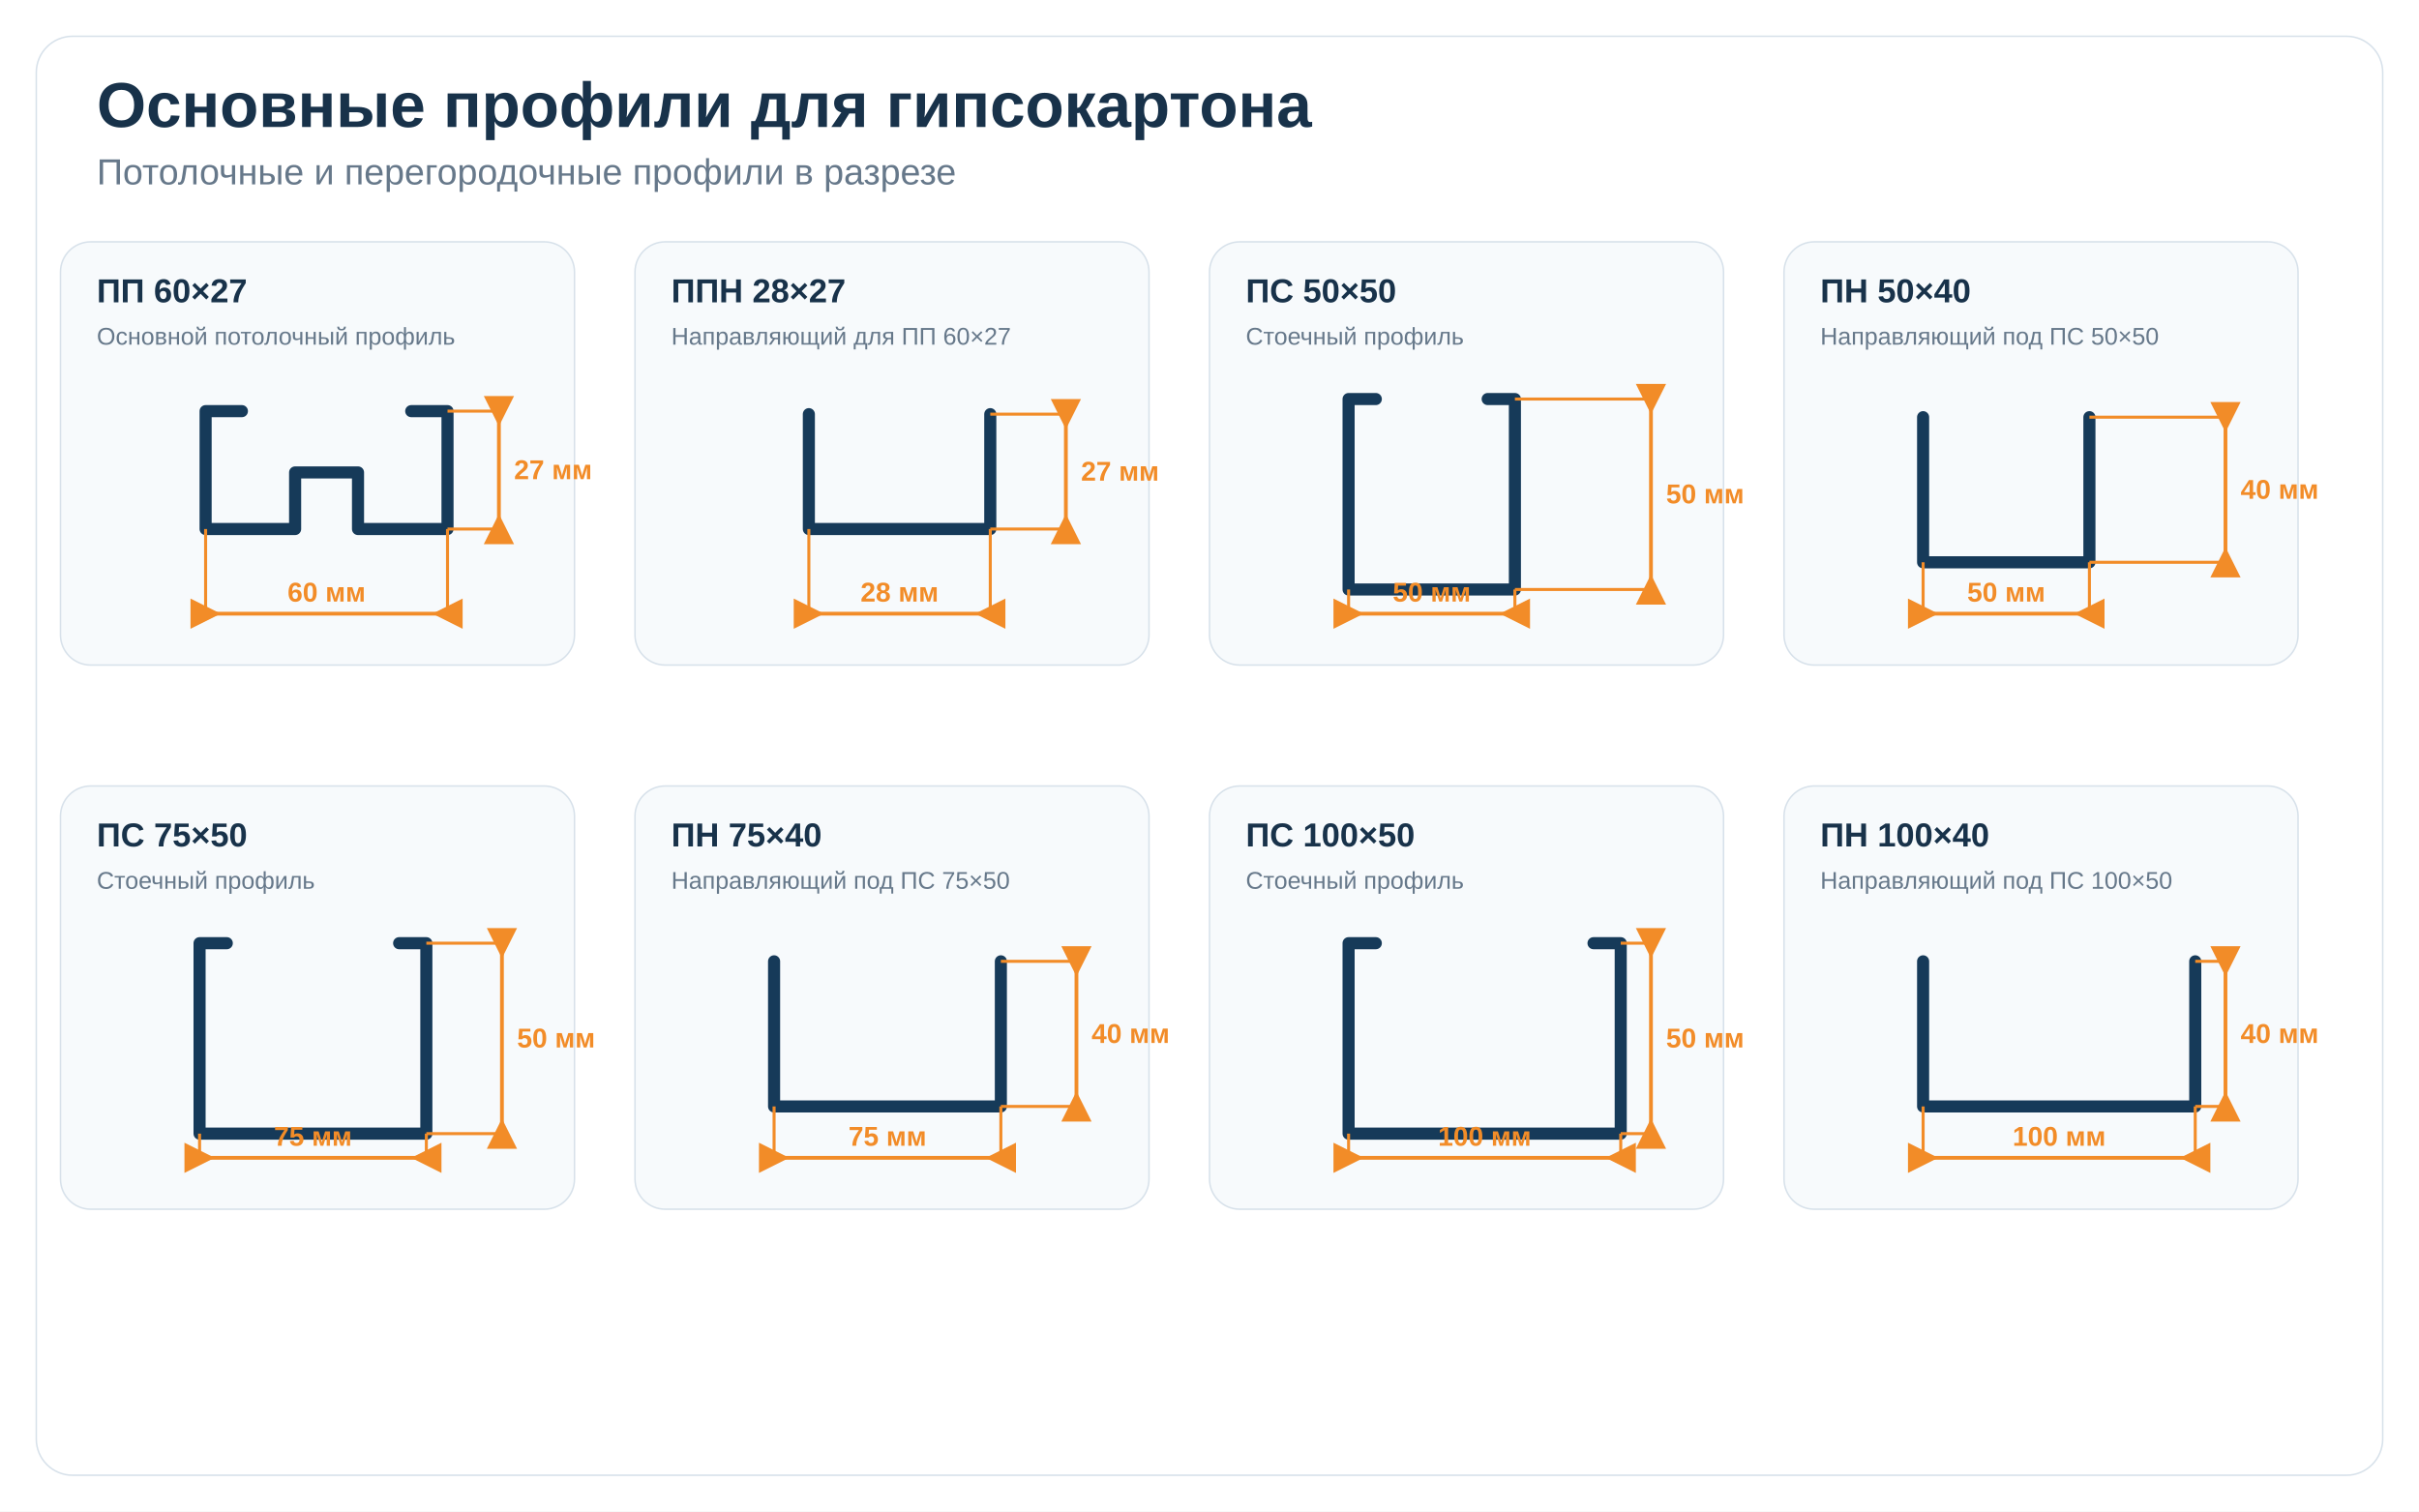
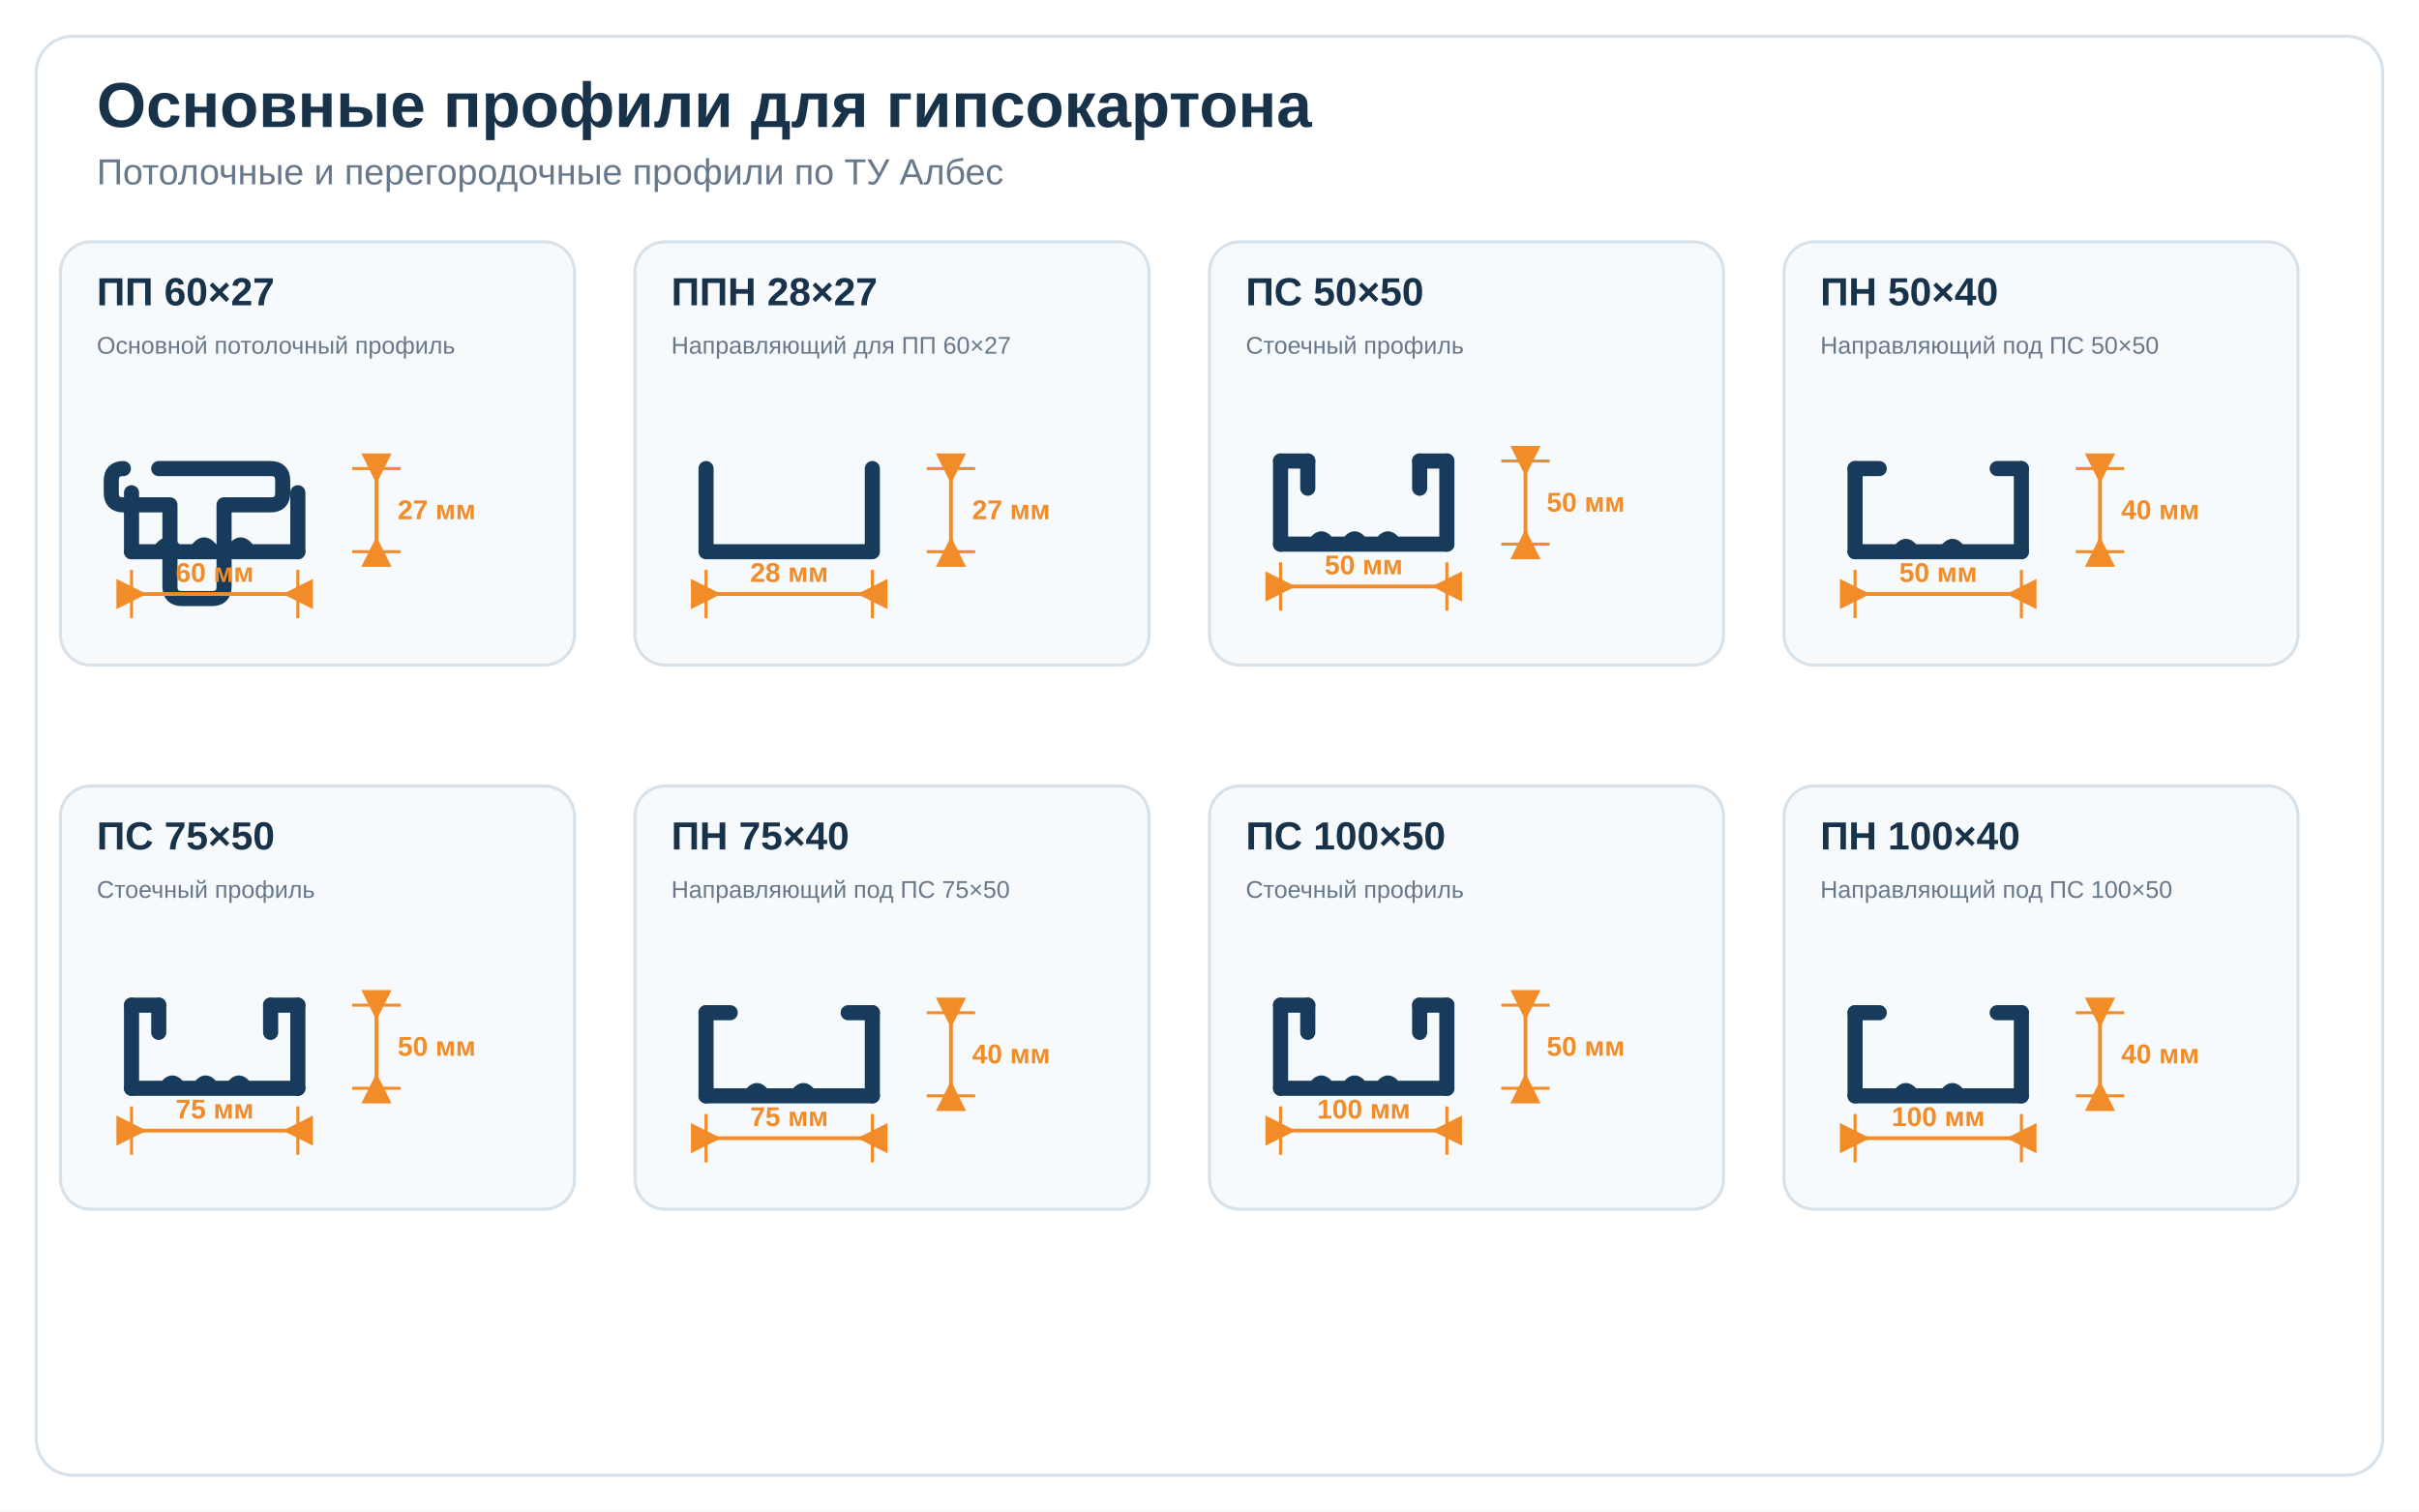
<svg xmlns="http://www.w3.org/2000/svg" width="1600" height="1000" viewBox="0 0 1600 1000">
  <rect width="1600" height="1000" fill="#ffffff" />
  <defs>
    <marker id="arr" markerWidth="8" markerHeight="8" refX="4" refY="4" orient="auto">
      <path d="M0,4 L8,0 L8,8 Z" fill="#f28c28" />
    </marker>
    <marker id="arrS" markerWidth="8" markerHeight="8" refX="4" refY="4" orient="auto">
      <path d="M8,4 L0,0 L0,8 Z" fill="#f28c28" />
    </marker>
  </defs>
-   <rect x="24" y="24" width="1552" height="952" rx="24" fill="#ffffff" stroke="#d7e1ea" />
-   <text x="64" y="84" fill="#18324a" font-family="Arial" font-size="42" font-weight="700">Основные профили для гипсокартона</text>
-   <text x="64" y="122" fill="#66788a" font-family="Arial" font-size="24">Потолочные и перегородочные профили в разрезе</text>
-   <rect x="40" y="160" width="340" height="280" rx="20" fill="#f7fafc" stroke="#d7e1ea" />
-   <text x="64" y="200" fill="#18324a" font-family="Arial" font-size="22" font-weight="700">ПП 60×27</text>
-   <text x="64" y="228" fill="#66788a" font-family="Arial" font-size="16">Основной потолочный профиль</text>
-   <path d="M 136 272 H 160 M 272 272 H 296 M 136 272 V 350 H 195.2 V 312.56 H 236.8 V 350 H 296 V 272" fill="none" stroke="#163a59" stroke-width="8" stroke-linecap="round" stroke-linejoin="round" />
-   <line x1="136" y1="350" x2="136" y2="406" stroke="#f28c28" stroke-width="2" />
-   <line x1="296" y1="350" x2="296" y2="406" stroke="#f28c28" stroke-width="2" />
-   <line x1="136" y1="406" x2="296" y2="406" stroke="#f28c28" stroke-width="2.5" marker-start="url(#arrS)" marker-end="url(#arr)" />
-   <text x="216.0" y="398" text-anchor="middle" fill="#f28c28" font-family="Arial" font-size="18" font-weight="700">60 мм</text>
-   <line x1="296" y1="272" x2="330" y2="272" stroke="#f28c28" stroke-width="2" />
-   <line x1="296" y1="350" x2="330" y2="350" stroke="#f28c28" stroke-width="2" />
-   <line x1="330" y1="272" x2="330" y2="350" stroke="#f28c28" stroke-width="2.5" marker-start="url(#arrS)" marker-end="url(#arr)" />
-   <text x="340" y="317.0" fill="#f28c28" font-family="Arial" font-size="18" font-weight="700">27 мм</text>
-   <rect x="420" y="160" width="340" height="280" rx="20" fill="#f7fafc" stroke="#d7e1ea" />
-   <text x="444" y="200" fill="#18324a" font-family="Arial" font-size="22" font-weight="700">ППН 28×27</text>
-   <text x="444" y="228" fill="#66788a" font-family="Arial" font-size="16">Направляющий для ПП 60×27</text>
-   <path d="M 535 274 V 350 H 655 V 274" fill="none" stroke="#163a59" stroke-width="8" stroke-linecap="round" stroke-linejoin="round" />
-   <line x1="535" y1="350" x2="535" y2="406" stroke="#f28c28" stroke-width="2" />
-   <line x1="655" y1="350" x2="655" y2="406" stroke="#f28c28" stroke-width="2" />
-   <line x1="535" y1="406" x2="655" y2="406" stroke="#f28c28" stroke-width="2.5" marker-start="url(#arrS)" marker-end="url(#arr)" />
-   <text x="595.0" y="398" text-anchor="middle" fill="#f28c28" font-family="Arial" font-size="18" font-weight="700">28 мм</text>
-   <line x1="655" y1="274" x2="705" y2="274" stroke="#f28c28" stroke-width="2" />
-   <line x1="655" y1="350" x2="705" y2="350" stroke="#f28c28" stroke-width="2" />
-   <line x1="705" y1="274" x2="705" y2="350" stroke="#f28c28" stroke-width="2.5" marker-start="url(#arrS)" marker-end="url(#arr)" />
-   <text x="715" y="318.0" fill="#f28c28" font-family="Arial" font-size="18" font-weight="700">27 мм</text>
-   <rect x="800" y="160" width="340" height="280" rx="20" fill="#f7fafc" stroke="#d7e1ea" />
-   <text x="824" y="200" fill="#18324a" font-family="Arial" font-size="22" font-weight="700">ПС 50×50</text>
-   <text x="824" y="228" fill="#66788a" font-family="Arial" font-size="16">Стоечный профиль</text>
-   <path d="M 892 264 H 910 M 984 264 H 1002 M 892 264 V 390 H 1002 V 264" fill="none" stroke="#163a59" stroke-width="8" stroke-linecap="round" stroke-linejoin="round" />
-   <line x1="892" y1="390" x2="892" y2="406" stroke="#f28c28" stroke-width="2" />
-   <line x1="1002" y1="390" x2="1002" y2="406" stroke="#f28c28" stroke-width="2" />
-   <line x1="892" y1="406" x2="1002" y2="406" stroke="#f28c28" stroke-width="2.5" marker-start="url(#arrS)" marker-end="url(#arr)" />
-   <text x="947.0" y="398" text-anchor="middle" fill="#f28c28" font-family="Arial" font-size="18" font-weight="700">50 мм</text>
-   <line x1="1002" y1="264" x2="1092" y2="264" stroke="#f28c28" stroke-width="2" />
-   <line x1="1002" y1="390" x2="1092" y2="390" stroke="#f28c28" stroke-width="2" />
-   <line x1="1092" y1="264" x2="1092" y2="390" stroke="#f28c28" stroke-width="2.5" marker-start="url(#arrS)" marker-end="url(#arr)" />
-   <text x="1102" y="333.0" fill="#f28c28" font-family="Arial" font-size="18" font-weight="700">50 мм</text>
-   <rect x="1180" y="160" width="340" height="280" rx="20" fill="#f7fafc" stroke="#d7e1ea" />
-   <text x="1204" y="200" fill="#18324a" font-family="Arial" font-size="22" font-weight="700">ПН 50×40</text>
-   <text x="1204" y="228" fill="#66788a" font-family="Arial" font-size="16">Направляющий под ПС 50×50</text>
-   <path d="M 1272 276 V 372 H 1382 V 276" fill="none" stroke="#163a59" stroke-width="8" stroke-linecap="round" stroke-linejoin="round" />
-   <line x1="1272" y1="372" x2="1272" y2="406" stroke="#f28c28" stroke-width="2" />
-   <line x1="1382" y1="372" x2="1382" y2="406" stroke="#f28c28" stroke-width="2" />
-   <line x1="1272" y1="406" x2="1382" y2="406" stroke="#f28c28" stroke-width="2.5" marker-start="url(#arrS)" marker-end="url(#arr)" />
-   <text x="1327.0" y="398" text-anchor="middle" fill="#f28c28" font-family="Arial" font-size="18" font-weight="700">50 мм</text>
-   <line x1="1382" y1="276" x2="1472" y2="276" stroke="#f28c28" stroke-width="2" />
-   <line x1="1382" y1="372" x2="1472" y2="372" stroke="#f28c28" stroke-width="2" />
-   <line x1="1472" y1="276" x2="1472" y2="372" stroke="#f28c28" stroke-width="2.5" marker-start="url(#arrS)" marker-end="url(#arr)" />
-   <text x="1482" y="330.0" fill="#f28c28" font-family="Arial" font-size="18" font-weight="700">40 мм</text>
-   <rect x="40" y="520" width="340" height="280" rx="20" fill="#f7fafc" stroke="#d7e1ea" />
-   <text x="64" y="560" fill="#18324a" font-family="Arial" font-size="22" font-weight="700">ПС 75×50</text>
-   <text x="64" y="588" fill="#66788a" font-family="Arial" font-size="16">Стоечный профиль</text>
-   <path d="M 132 624 H 150 M 264 624 H 282 M 132 624 V 750 H 282 V 624" fill="none" stroke="#163a59" stroke-width="8" stroke-linecap="round" stroke-linejoin="round" />
-   <line x1="132" y1="750" x2="132" y2="766" stroke="#f28c28" stroke-width="2" />
-   <line x1="282" y1="750" x2="282" y2="766" stroke="#f28c28" stroke-width="2" />
-   <line x1="132" y1="766" x2="282" y2="766" stroke="#f28c28" stroke-width="2.5" marker-start="url(#arrS)" marker-end="url(#arr)" />
-   <text x="207.0" y="758" text-anchor="middle" fill="#f28c28" font-family="Arial" font-size="18" font-weight="700">75 мм</text>
-   <line x1="282" y1="624" x2="332" y2="624" stroke="#f28c28" stroke-width="2" />
-   <line x1="282" y1="750" x2="332" y2="750" stroke="#f28c28" stroke-width="2" />
-   <line x1="332" y1="624" x2="332" y2="750" stroke="#f28c28" stroke-width="2.5" marker-start="url(#arrS)" marker-end="url(#arr)" />
-   <text x="342" y="693.0" fill="#f28c28" font-family="Arial" font-size="18" font-weight="700">50 мм</text>
-   <rect x="420" y="520" width="340" height="280" rx="20" fill="#f7fafc" stroke="#d7e1ea" />
-   <text x="444" y="560" fill="#18324a" font-family="Arial" font-size="22" font-weight="700">ПН 75×40</text>
-   <text x="444" y="588" fill="#66788a" font-family="Arial" font-size="16">Направляющий под ПС 75×50</text>
-   <path d="M 512 636 V 732 H 662 V 636" fill="none" stroke="#163a59" stroke-width="8" stroke-linecap="round" stroke-linejoin="round" />
-   <line x1="512" y1="732" x2="512" y2="766" stroke="#f28c28" stroke-width="2" />
-   <line x1="662" y1="732" x2="662" y2="766" stroke="#f28c28" stroke-width="2" />
-   <line x1="512" y1="766" x2="662" y2="766" stroke="#f28c28" stroke-width="2.5" marker-start="url(#arrS)" marker-end="url(#arr)" />
-   <text x="587.0" y="758" text-anchor="middle" fill="#f28c28" font-family="Arial" font-size="18" font-weight="700">75 мм</text>
-   <line x1="662" y1="636" x2="712" y2="636" stroke="#f28c28" stroke-width="2" />
-   <line x1="662" y1="732" x2="712" y2="732" stroke="#f28c28" stroke-width="2" />
-   <line x1="712" y1="636" x2="712" y2="732" stroke="#f28c28" stroke-width="2.5" marker-start="url(#arrS)" marker-end="url(#arr)" />
-   <text x="722" y="690.0" fill="#f28c28" font-family="Arial" font-size="18" font-weight="700">40 мм</text>
-   <rect x="800" y="520" width="340" height="280" rx="20" fill="#f7fafc" stroke="#d7e1ea" />
-   <text x="824" y="560" fill="#18324a" font-family="Arial" font-size="22" font-weight="700">ПС 100×50</text>
-   <text x="824" y="588" fill="#66788a" font-family="Arial" font-size="16">Стоечный профиль</text>
-   <path d="M 892 624 H 910 M 1054 624 H 1072 M 892 624 V 750 H 1072 V 624" fill="none" stroke="#163a59" stroke-width="8" stroke-linecap="round" stroke-linejoin="round" />
-   <line x1="892" y1="750" x2="892" y2="766" stroke="#f28c28" stroke-width="2" />
-   <line x1="1072" y1="750" x2="1072" y2="766" stroke="#f28c28" stroke-width="2" />
-   <line x1="892" y1="766" x2="1072" y2="766" stroke="#f28c28" stroke-width="2.5" marker-start="url(#arrS)" marker-end="url(#arr)" />
-   <text x="982.0" y="758" text-anchor="middle" fill="#f28c28" font-family="Arial" font-size="18" font-weight="700">100 мм</text>
-   <line x1="1072" y1="624" x2="1092" y2="624" stroke="#f28c28" stroke-width="2" />
-   <line x1="1072" y1="750" x2="1092" y2="750" stroke="#f28c28" stroke-width="2" />
-   <line x1="1092" y1="624" x2="1092" y2="750" stroke="#f28c28" stroke-width="2.5" marker-start="url(#arrS)" marker-end="url(#arr)" />
-   <text x="1102" y="693.0" fill="#f28c28" font-family="Arial" font-size="18" font-weight="700">50 мм</text>
-   <rect x="1180" y="520" width="340" height="280" rx="20" fill="#f7fafc" stroke="#d7e1ea" />
-   <text x="1204" y="560" fill="#18324a" font-family="Arial" font-size="22" font-weight="700">ПН 100×40</text>
-   <text x="1204" y="588" fill="#66788a" font-family="Arial" font-size="16">Направляющий под ПС 100×50</text>
-   <path d="M 1272 636 V 732 H 1452 V 636" fill="none" stroke="#163a59" stroke-width="8" stroke-linecap="round" stroke-linejoin="round" />
-   <line x1="1272" y1="732" x2="1272" y2="766" stroke="#f28c28" stroke-width="2" />
-   <line x1="1452" y1="732" x2="1452" y2="766" stroke="#f28c28" stroke-width="2" />
-   <line x1="1272" y1="766" x2="1452" y2="766" stroke="#f28c28" stroke-width="2.5" marker-start="url(#arrS)" marker-end="url(#arr)" />
-   <text x="1362.0" y="758" text-anchor="middle" fill="#f28c28" font-family="Arial" font-size="18" font-weight="700">100 мм</text>
-   <line x1="1452" y1="636" x2="1472" y2="636" stroke="#f28c28" stroke-width="2" />
-   <line x1="1452" y1="732" x2="1472" y2="732" stroke="#f28c28" stroke-width="2" />
-   <line x1="1472" y1="636" x2="1472" y2="732" stroke="#f28c28" stroke-width="2.5" marker-start="url(#arrS)" marker-end="url(#arr)" />
-   <text x="1482" y="690.0" fill="#f28c28" font-family="Arial" font-size="18" font-weight="700">40 мм</text>
+   <rect x="24" y="24" width="1552" height="952" rx="24" fill="#ffffff" stroke="#d7e1ea" stroke-width="2" />
+   <text x="64" y="84" fill="#18324a" font-family="Arial" font-size="42" font-weight="700" text-anchor="start">Основные профили для гипсокартона</text>
+   <text x="64" y="122" fill="#66788a" font-family="Arial" font-size="24" font-weight="400" text-anchor="start">Потолочные и перегородочные профили по ТУ Албес</text>
+   <rect x="40" y="160" width="340" height="280" rx="20" fill="#f7fafc" stroke="#d7e1ea" stroke-width="2" />
+   <text x="64" y="202" fill="#18324a" font-family="Arial" font-size="26" font-weight="700" text-anchor="start">ПП 60×27</text>
+   <text x="64" y="234" fill="#66788a" font-family="Arial" font-size="16" font-weight="400" text-anchor="start">Основной потолочный профиль</text>
+   <path d="M 105.0 310 H 179.0 q 8 0 8 8 v 8 q 0 8 -8 8 h -30.8 v 54 q 0 8 -8 8 h -19.8 q -8 0 -8 -8 v -54 h -30.8 q -8 0 -8 -8 v -8 q 0 -8 8 -8" fill="none" stroke="#183b5b" stroke-width="10" stroke-linejoin="round" stroke-linecap="round" />
+   <line x1="87.0" y1="326" x2="87.0" y2="365.0" stroke="#183b5b" stroke-width="10" stroke-linecap="round" />
+   <line x1="197.0" y1="326" x2="197.0" y2="365.0" stroke="#183b5b" stroke-width="10" stroke-linecap="round" />
+   <line x1="87.0" y1="365.0" x2="197.0" y2="365.0" stroke="#183b5b" stroke-width="10" stroke-linecap="round" />
+   <path d="M 103.8 365.0 q 7 -12 14 0" fill="none" stroke="#183b5b" stroke-width="7" stroke-linecap="round" />
+   <path d="M 128.0 365.0 q 7 -12 14 0" fill="none" stroke="#183b5b" stroke-width="7" stroke-linecap="round" />
+   <path d="M 152.2 365.0 q 7 -12 14 0" fill="none" stroke="#183b5b" stroke-width="7" stroke-linecap="round" />
+   <line x1="87.0" y1="377.0" x2="87.0" y2="409.0" stroke="#f28c28" stroke-width="2" />
+   <line x1="197.0" y1="377.0" x2="197.0" y2="409.0" stroke="#f28c28" stroke-width="2" />
+   <line x1="87.0" y1="393.0" x2="197.0" y2="393.0" stroke="#f28c28" stroke-width="2.5" marker-start="url(#arrS)" marker-end="url(#arr)" />
+   <text x="142.0" y="385.0" fill="#f28c28" font-family="Arial" font-size="18" font-weight="700" text-anchor="middle">60 мм</text>
+   <line x1="233.0" y1="310" x2="265.0" y2="310" stroke="#f28c28" stroke-width="2" />
+   <line x1="233.0" y1="365.0" x2="265.0" y2="365.0" stroke="#f28c28" stroke-width="2" />
+   <line x1="249.0" y1="310" x2="249.0" y2="365.0" stroke="#f28c28" stroke-width="2.5" marker-start="url(#arrS)" marker-end="url(#arr)" />
+   <text x="263.0" y="343.5" fill="#f28c28" font-family="Arial" font-size="18" font-weight="700" text-anchor="start">27 мм</text>
+   <rect x="420" y="160" width="340" height="280" rx="20" fill="#f7fafc" stroke="#d7e1ea" stroke-width="2" />
+   <text x="444" y="202" fill="#18324a" font-family="Arial" font-size="26" font-weight="700" text-anchor="start">ППН 28×27</text>
+   <text x="444" y="234" fill="#66788a" font-family="Arial" font-size="16" font-weight="400" text-anchor="start">Направляющий для ПП 60×27</text>
+   <path d="M 467.0 310 V 365.0 H 577.0 V 310" fill="none" stroke="#183b5b" stroke-width="10" stroke-linejoin="round" stroke-linecap="round" />
+   <line x1="467.0" y1="377.0" x2="467.0" y2="409.0" stroke="#f28c28" stroke-width="2" />
+   <line x1="577.0" y1="377.0" x2="577.0" y2="409.0" stroke="#f28c28" stroke-width="2" />
+   <line x1="467.0" y1="393.0" x2="577.0" y2="393.0" stroke="#f28c28" stroke-width="2.5" marker-start="url(#arrS)" marker-end="url(#arr)" />
+   <text x="522.0" y="385.0" fill="#f28c28" font-family="Arial" font-size="18" font-weight="700" text-anchor="middle">28 мм</text>
+   <line x1="613.0" y1="310" x2="645.0" y2="310" stroke="#f28c28" stroke-width="2" />
+   <line x1="613.0" y1="365.0" x2="645.0" y2="365.0" stroke="#f28c28" stroke-width="2" />
+   <line x1="629.0" y1="310" x2="629.0" y2="365.0" stroke="#f28c28" stroke-width="2.5" marker-start="url(#arrS)" marker-end="url(#arr)" />
+   <text x="643.0" y="343.5" fill="#f28c28" font-family="Arial" font-size="18" font-weight="700" text-anchor="start">27 мм</text>
+   <rect x="800" y="160" width="340" height="280" rx="20" fill="#f7fafc" stroke="#d7e1ea" stroke-width="2" />
+   <text x="824" y="202" fill="#18324a" font-family="Arial" font-size="26" font-weight="700" text-anchor="start">ПС 50×50</text>
+   <text x="824" y="234" fill="#66788a" font-family="Arial" font-size="16" font-weight="400" text-anchor="start">Стоечный профиль</text>
+   <line x1="847.0" y1="305" x2="847.0" y2="360.0" stroke="#183b5b" stroke-width="10" stroke-linecap="round" />
+   <line x1="957.0" y1="305" x2="957.0" y2="360.0" stroke="#183b5b" stroke-width="10" stroke-linecap="round" />
+   <line x1="847.0" y1="360.0" x2="957.0" y2="360.0" stroke="#183b5b" stroke-width="10" stroke-linecap="round" />
+   <line x1="847.0" y1="305" x2="865.0" y2="305" stroke="#183b5b" stroke-width="10" stroke-linecap="round" />
+   <line x1="939.0" y1="305" x2="957.0" y2="305" stroke="#183b5b" stroke-width="10" stroke-linecap="round" />
+   <line x1="865.0" y1="305" x2="865.0" y2="323" stroke="#183b5b" stroke-width="10" stroke-linecap="round" />
+   <line x1="939.0" y1="305" x2="939.0" y2="323" stroke="#183b5b" stroke-width="10" stroke-linecap="round" />
+   <path d="M 868.0 360.0 q 6 -10 12 0" fill="none" stroke="#183b5b" stroke-width="7" stroke-linecap="round" />
+   <path d="M 890.0 360.0 q 6 -10 12 0" fill="none" stroke="#183b5b" stroke-width="7" stroke-linecap="round" />
+   <path d="M 912.0 360.0 q 6 -10 12 0" fill="none" stroke="#183b5b" stroke-width="7" stroke-linecap="round" />
+   <line x1="847.0" y1="372.0" x2="847.0" y2="404.0" stroke="#f28c28" stroke-width="2" />
+   <line x1="957.0" y1="372.0" x2="957.0" y2="404.0" stroke="#f28c28" stroke-width="2" />
+   <line x1="847.0" y1="388.0" x2="957.0" y2="388.0" stroke="#f28c28" stroke-width="2.5" marker-start="url(#arrS)" marker-end="url(#arr)" />
+   <text x="902.0" y="380.0" fill="#f28c28" font-family="Arial" font-size="18" font-weight="700" text-anchor="middle">50 мм</text>
+   <line x1="993.0" y1="305" x2="1025.0" y2="305" stroke="#f28c28" stroke-width="2" />
+   <line x1="993.0" y1="360.0" x2="1025.0" y2="360.0" stroke="#f28c28" stroke-width="2" />
+   <line x1="1009.0" y1="305" x2="1009.0" y2="360.0" stroke="#f28c28" stroke-width="2.5" marker-start="url(#arrS)" marker-end="url(#arr)" />
+   <text x="1023.0" y="338.5" fill="#f28c28" font-family="Arial" font-size="18" font-weight="700" text-anchor="start">50 мм</text>
+   <rect x="1180" y="160" width="340" height="280" rx="20" fill="#f7fafc" stroke="#d7e1ea" stroke-width="2" />
+   <text x="1204" y="202" fill="#18324a" font-family="Arial" font-size="26" font-weight="700" text-anchor="start">ПН 50×40</text>
+   <text x="1204" y="234" fill="#66788a" font-family="Arial" font-size="16" font-weight="400" text-anchor="start">Направляющий под ПС 50×50</text>
+   <line x1="1227.0" y1="310" x2="1227.0" y2="365.0" stroke="#183b5b" stroke-width="10" stroke-linecap="round" />
+   <line x1="1337.0" y1="310" x2="1337.0" y2="365.0" stroke="#183b5b" stroke-width="10" stroke-linecap="round" />
+   <line x1="1227.0" y1="365.0" x2="1337.0" y2="365.0" stroke="#183b5b" stroke-width="10" stroke-linecap="round" />
+   <line x1="1227.0" y1="310" x2="1243.0" y2="310" stroke="#183b5b" stroke-width="10" stroke-linecap="round" />
+   <line x1="1321.0" y1="310" x2="1337.0" y2="310" stroke="#183b5b" stroke-width="10" stroke-linecap="round" />
+   <path d="M 1254.6 365.0 q 6 -10 12 0" fill="none" stroke="#183b5b" stroke-width="7" stroke-linecap="round" />
+   <path d="M 1285.4 365.0 q 6 -10 12 0" fill="none" stroke="#183b5b" stroke-width="7" stroke-linecap="round" />
+   <line x1="1227.0" y1="377.0" x2="1227.0" y2="409.0" stroke="#f28c28" stroke-width="2" />
+   <line x1="1337.0" y1="377.0" x2="1337.0" y2="409.0" stroke="#f28c28" stroke-width="2" />
+   <line x1="1227.0" y1="393.0" x2="1337.0" y2="393.0" stroke="#f28c28" stroke-width="2.5" marker-start="url(#arrS)" marker-end="url(#arr)" />
+   <text x="1282.0" y="385.0" fill="#f28c28" font-family="Arial" font-size="18" font-weight="700" text-anchor="middle">50 мм</text>
+   <line x1="1373.0" y1="310" x2="1405.0" y2="310" stroke="#f28c28" stroke-width="2" />
+   <line x1="1373.0" y1="365.0" x2="1405.0" y2="365.0" stroke="#f28c28" stroke-width="2" />
+   <line x1="1389.0" y1="310" x2="1389.0" y2="365.0" stroke="#f28c28" stroke-width="2.5" marker-start="url(#arrS)" marker-end="url(#arr)" />
+   <text x="1403.0" y="343.5" fill="#f28c28" font-family="Arial" font-size="18" font-weight="700" text-anchor="start">40 мм</text>
+   <rect x="40" y="520" width="340" height="280" rx="20" fill="#f7fafc" stroke="#d7e1ea" stroke-width="2" />
+   <text x="64" y="562" fill="#18324a" font-family="Arial" font-size="26" font-weight="700" text-anchor="start">ПС 75×50</text>
+   <text x="64" y="594" fill="#66788a" font-family="Arial" font-size="16" font-weight="400" text-anchor="start">Стоечный профиль</text>
+   <line x1="87.0" y1="665" x2="87.0" y2="720.0" stroke="#183b5b" stroke-width="10" stroke-linecap="round" />
+   <line x1="197.0" y1="665" x2="197.0" y2="720.0" stroke="#183b5b" stroke-width="10" stroke-linecap="round" />
+   <line x1="87.0" y1="720.0" x2="197.0" y2="720.0" stroke="#183b5b" stroke-width="10" stroke-linecap="round" />
+   <line x1="87.0" y1="665" x2="105.0" y2="665" stroke="#183b5b" stroke-width="10" stroke-linecap="round" />
+   <line x1="179.0" y1="665" x2="197.0" y2="665" stroke="#183b5b" stroke-width="10" stroke-linecap="round" />
+   <line x1="105.0" y1="665" x2="105.0" y2="683" stroke="#183b5b" stroke-width="10" stroke-linecap="round" />
+   <line x1="179.0" y1="665" x2="179.0" y2="683" stroke="#183b5b" stroke-width="10" stroke-linecap="round" />
+   <path d="M 108.0 720.0 q 6 -10 12 0" fill="none" stroke="#183b5b" stroke-width="7" stroke-linecap="round" />
+   <path d="M 130.0 720.0 q 6 -10 12 0" fill="none" stroke="#183b5b" stroke-width="7" stroke-linecap="round" />
+   <path d="M 152.0 720.0 q 6 -10 12 0" fill="none" stroke="#183b5b" stroke-width="7" stroke-linecap="round" />
+   <line x1="87.0" y1="732.0" x2="87.0" y2="764.0" stroke="#f28c28" stroke-width="2" />
+   <line x1="197.0" y1="732.0" x2="197.0" y2="764.0" stroke="#f28c28" stroke-width="2" />
+   <line x1="87.0" y1="748.0" x2="197.0" y2="748.0" stroke="#f28c28" stroke-width="2.5" marker-start="url(#arrS)" marker-end="url(#arr)" />
+   <text x="142.0" y="740.0" fill="#f28c28" font-family="Arial" font-size="18" font-weight="700" text-anchor="middle">75 мм</text>
+   <line x1="233.0" y1="665" x2="265.0" y2="665" stroke="#f28c28" stroke-width="2" />
+   <line x1="233.0" y1="720.0" x2="265.0" y2="720.0" stroke="#f28c28" stroke-width="2" />
+   <line x1="249.0" y1="665" x2="249.0" y2="720.0" stroke="#f28c28" stroke-width="2.5" marker-start="url(#arrS)" marker-end="url(#arr)" />
+   <text x="263.0" y="698.5" fill="#f28c28" font-family="Arial" font-size="18" font-weight="700" text-anchor="start">50 мм</text>
+   <rect x="420" y="520" width="340" height="280" rx="20" fill="#f7fafc" stroke="#d7e1ea" stroke-width="2" />
+   <text x="444" y="562" fill="#18324a" font-family="Arial" font-size="26" font-weight="700" text-anchor="start">ПН 75×40</text>
+   <text x="444" y="594" fill="#66788a" font-family="Arial" font-size="16" font-weight="400" text-anchor="start">Направляющий под ПС 75×50</text>
+   <line x1="467.0" y1="670" x2="467.0" y2="725.0" stroke="#183b5b" stroke-width="10" stroke-linecap="round" />
+   <line x1="577.0" y1="670" x2="577.0" y2="725.0" stroke="#183b5b" stroke-width="10" stroke-linecap="round" />
+   <line x1="467.0" y1="725.0" x2="577.0" y2="725.0" stroke="#183b5b" stroke-width="10" stroke-linecap="round" />
+   <line x1="467.0" y1="670" x2="483.0" y2="670" stroke="#183b5b" stroke-width="10" stroke-linecap="round" />
+   <line x1="561.0" y1="670" x2="577.0" y2="670" stroke="#183b5b" stroke-width="10" stroke-linecap="round" />
+   <path d="M 494.6 725.0 q 6 -10 12 0" fill="none" stroke="#183b5b" stroke-width="7" stroke-linecap="round" />
+   <path d="M 525.4 725.0 q 6 -10 12 0" fill="none" stroke="#183b5b" stroke-width="7" stroke-linecap="round" />
+   <line x1="467.0" y1="737.0" x2="467.0" y2="769.0" stroke="#f28c28" stroke-width="2" />
+   <line x1="577.0" y1="737.0" x2="577.0" y2="769.0" stroke="#f28c28" stroke-width="2" />
+   <line x1="467.0" y1="753.0" x2="577.0" y2="753.0" stroke="#f28c28" stroke-width="2.5" marker-start="url(#arrS)" marker-end="url(#arr)" />
+   <text x="522.0" y="745.0" fill="#f28c28" font-family="Arial" font-size="18" font-weight="700" text-anchor="middle">75 мм</text>
+   <line x1="613.0" y1="670" x2="645.0" y2="670" stroke="#f28c28" stroke-width="2" />
+   <line x1="613.0" y1="725.0" x2="645.0" y2="725.0" stroke="#f28c28" stroke-width="2" />
+   <line x1="629.0" y1="670" x2="629.0" y2="725.0" stroke="#f28c28" stroke-width="2.5" marker-start="url(#arrS)" marker-end="url(#arr)" />
+   <text x="643.0" y="703.5" fill="#f28c28" font-family="Arial" font-size="18" font-weight="700" text-anchor="start">40 мм</text>
+   <rect x="800" y="520" width="340" height="280" rx="20" fill="#f7fafc" stroke="#d7e1ea" stroke-width="2" />
+   <text x="824" y="562" fill="#18324a" font-family="Arial" font-size="26" font-weight="700" text-anchor="start">ПС 100×50</text>
+   <text x="824" y="594" fill="#66788a" font-family="Arial" font-size="16" font-weight="400" text-anchor="start">Стоечный профиль</text>
+   <line x1="847.0" y1="665" x2="847.0" y2="720.0" stroke="#183b5b" stroke-width="10" stroke-linecap="round" />
+   <line x1="957.0" y1="665" x2="957.0" y2="720.0" stroke="#183b5b" stroke-width="10" stroke-linecap="round" />
+   <line x1="847.0" y1="720.0" x2="957.0" y2="720.0" stroke="#183b5b" stroke-width="10" stroke-linecap="round" />
+   <line x1="847.0" y1="665" x2="865.0" y2="665" stroke="#183b5b" stroke-width="10" stroke-linecap="round" />
+   <line x1="939.0" y1="665" x2="957.0" y2="665" stroke="#183b5b" stroke-width="10" stroke-linecap="round" />
+   <line x1="865.0" y1="665" x2="865.0" y2="683" stroke="#183b5b" stroke-width="10" stroke-linecap="round" />
+   <line x1="939.0" y1="665" x2="939.0" y2="683" stroke="#183b5b" stroke-width="10" stroke-linecap="round" />
+   <path d="M 868.0 720.0 q 6 -10 12 0" fill="none" stroke="#183b5b" stroke-width="7" stroke-linecap="round" />
+   <path d="M 890.0 720.0 q 6 -10 12 0" fill="none" stroke="#183b5b" stroke-width="7" stroke-linecap="round" />
+   <path d="M 912.0 720.0 q 6 -10 12 0" fill="none" stroke="#183b5b" stroke-width="7" stroke-linecap="round" />
+   <line x1="847.0" y1="732.0" x2="847.0" y2="764.0" stroke="#f28c28" stroke-width="2" />
+   <line x1="957.0" y1="732.0" x2="957.0" y2="764.0" stroke="#f28c28" stroke-width="2" />
+   <line x1="847.0" y1="748.0" x2="957.0" y2="748.0" stroke="#f28c28" stroke-width="2.5" marker-start="url(#arrS)" marker-end="url(#arr)" />
+   <text x="902.0" y="740.0" fill="#f28c28" font-family="Arial" font-size="18" font-weight="700" text-anchor="middle">100 мм</text>
+   <line x1="993.0" y1="665" x2="1025.0" y2="665" stroke="#f28c28" stroke-width="2" />
+   <line x1="993.0" y1="720.0" x2="1025.0" y2="720.0" stroke="#f28c28" stroke-width="2" />
+   <line x1="1009.0" y1="665" x2="1009.0" y2="720.0" stroke="#f28c28" stroke-width="2.5" marker-start="url(#arrS)" marker-end="url(#arr)" />
+   <text x="1023.0" y="698.5" fill="#f28c28" font-family="Arial" font-size="18" font-weight="700" text-anchor="start">50 мм</text>
+   <rect x="1180" y="520" width="340" height="280" rx="20" fill="#f7fafc" stroke="#d7e1ea" stroke-width="2" />
+   <text x="1204" y="562" fill="#18324a" font-family="Arial" font-size="26" font-weight="700" text-anchor="start">ПН 100×40</text>
+   <text x="1204" y="594" fill="#66788a" font-family="Arial" font-size="16" font-weight="400" text-anchor="start">Направляющий под ПС 100×50</text>
+   <line x1="1227.0" y1="670" x2="1227.0" y2="725.0" stroke="#183b5b" stroke-width="10" stroke-linecap="round" />
+   <line x1="1337.0" y1="670" x2="1337.0" y2="725.0" stroke="#183b5b" stroke-width="10" stroke-linecap="round" />
+   <line x1="1227.0" y1="725.0" x2="1337.0" y2="725.0" stroke="#183b5b" stroke-width="10" stroke-linecap="round" />
+   <line x1="1227.0" y1="670" x2="1243.0" y2="670" stroke="#183b5b" stroke-width="10" stroke-linecap="round" />
+   <line x1="1321.0" y1="670" x2="1337.0" y2="670" stroke="#183b5b" stroke-width="10" stroke-linecap="round" />
+   <path d="M 1254.6 725.0 q 6 -10 12 0" fill="none" stroke="#183b5b" stroke-width="7" stroke-linecap="round" />
+   <path d="M 1285.4 725.0 q 6 -10 12 0" fill="none" stroke="#183b5b" stroke-width="7" stroke-linecap="round" />
+   <line x1="1227.0" y1="737.0" x2="1227.0" y2="769.0" stroke="#f28c28" stroke-width="2" />
+   <line x1="1337.0" y1="737.0" x2="1337.0" y2="769.0" stroke="#f28c28" stroke-width="2" />
+   <line x1="1227.0" y1="753.0" x2="1337.0" y2="753.0" stroke="#f28c28" stroke-width="2.5" marker-start="url(#arrS)" marker-end="url(#arr)" />
+   <text x="1282.0" y="745.0" fill="#f28c28" font-family="Arial" font-size="18" font-weight="700" text-anchor="middle">100 мм</text>
+   <line x1="1373.0" y1="670" x2="1405.0" y2="670" stroke="#f28c28" stroke-width="2" />
+   <line x1="1373.0" y1="725.0" x2="1405.0" y2="725.0" stroke="#f28c28" stroke-width="2" />
+   <line x1="1389.0" y1="670" x2="1389.0" y2="725.0" stroke="#f28c28" stroke-width="2.5" marker-start="url(#arrS)" marker-end="url(#arr)" />
+   <text x="1403.0" y="703.5" fill="#f28c28" font-family="Arial" font-size="18" font-weight="700" text-anchor="start">40 мм</text>
</svg>
